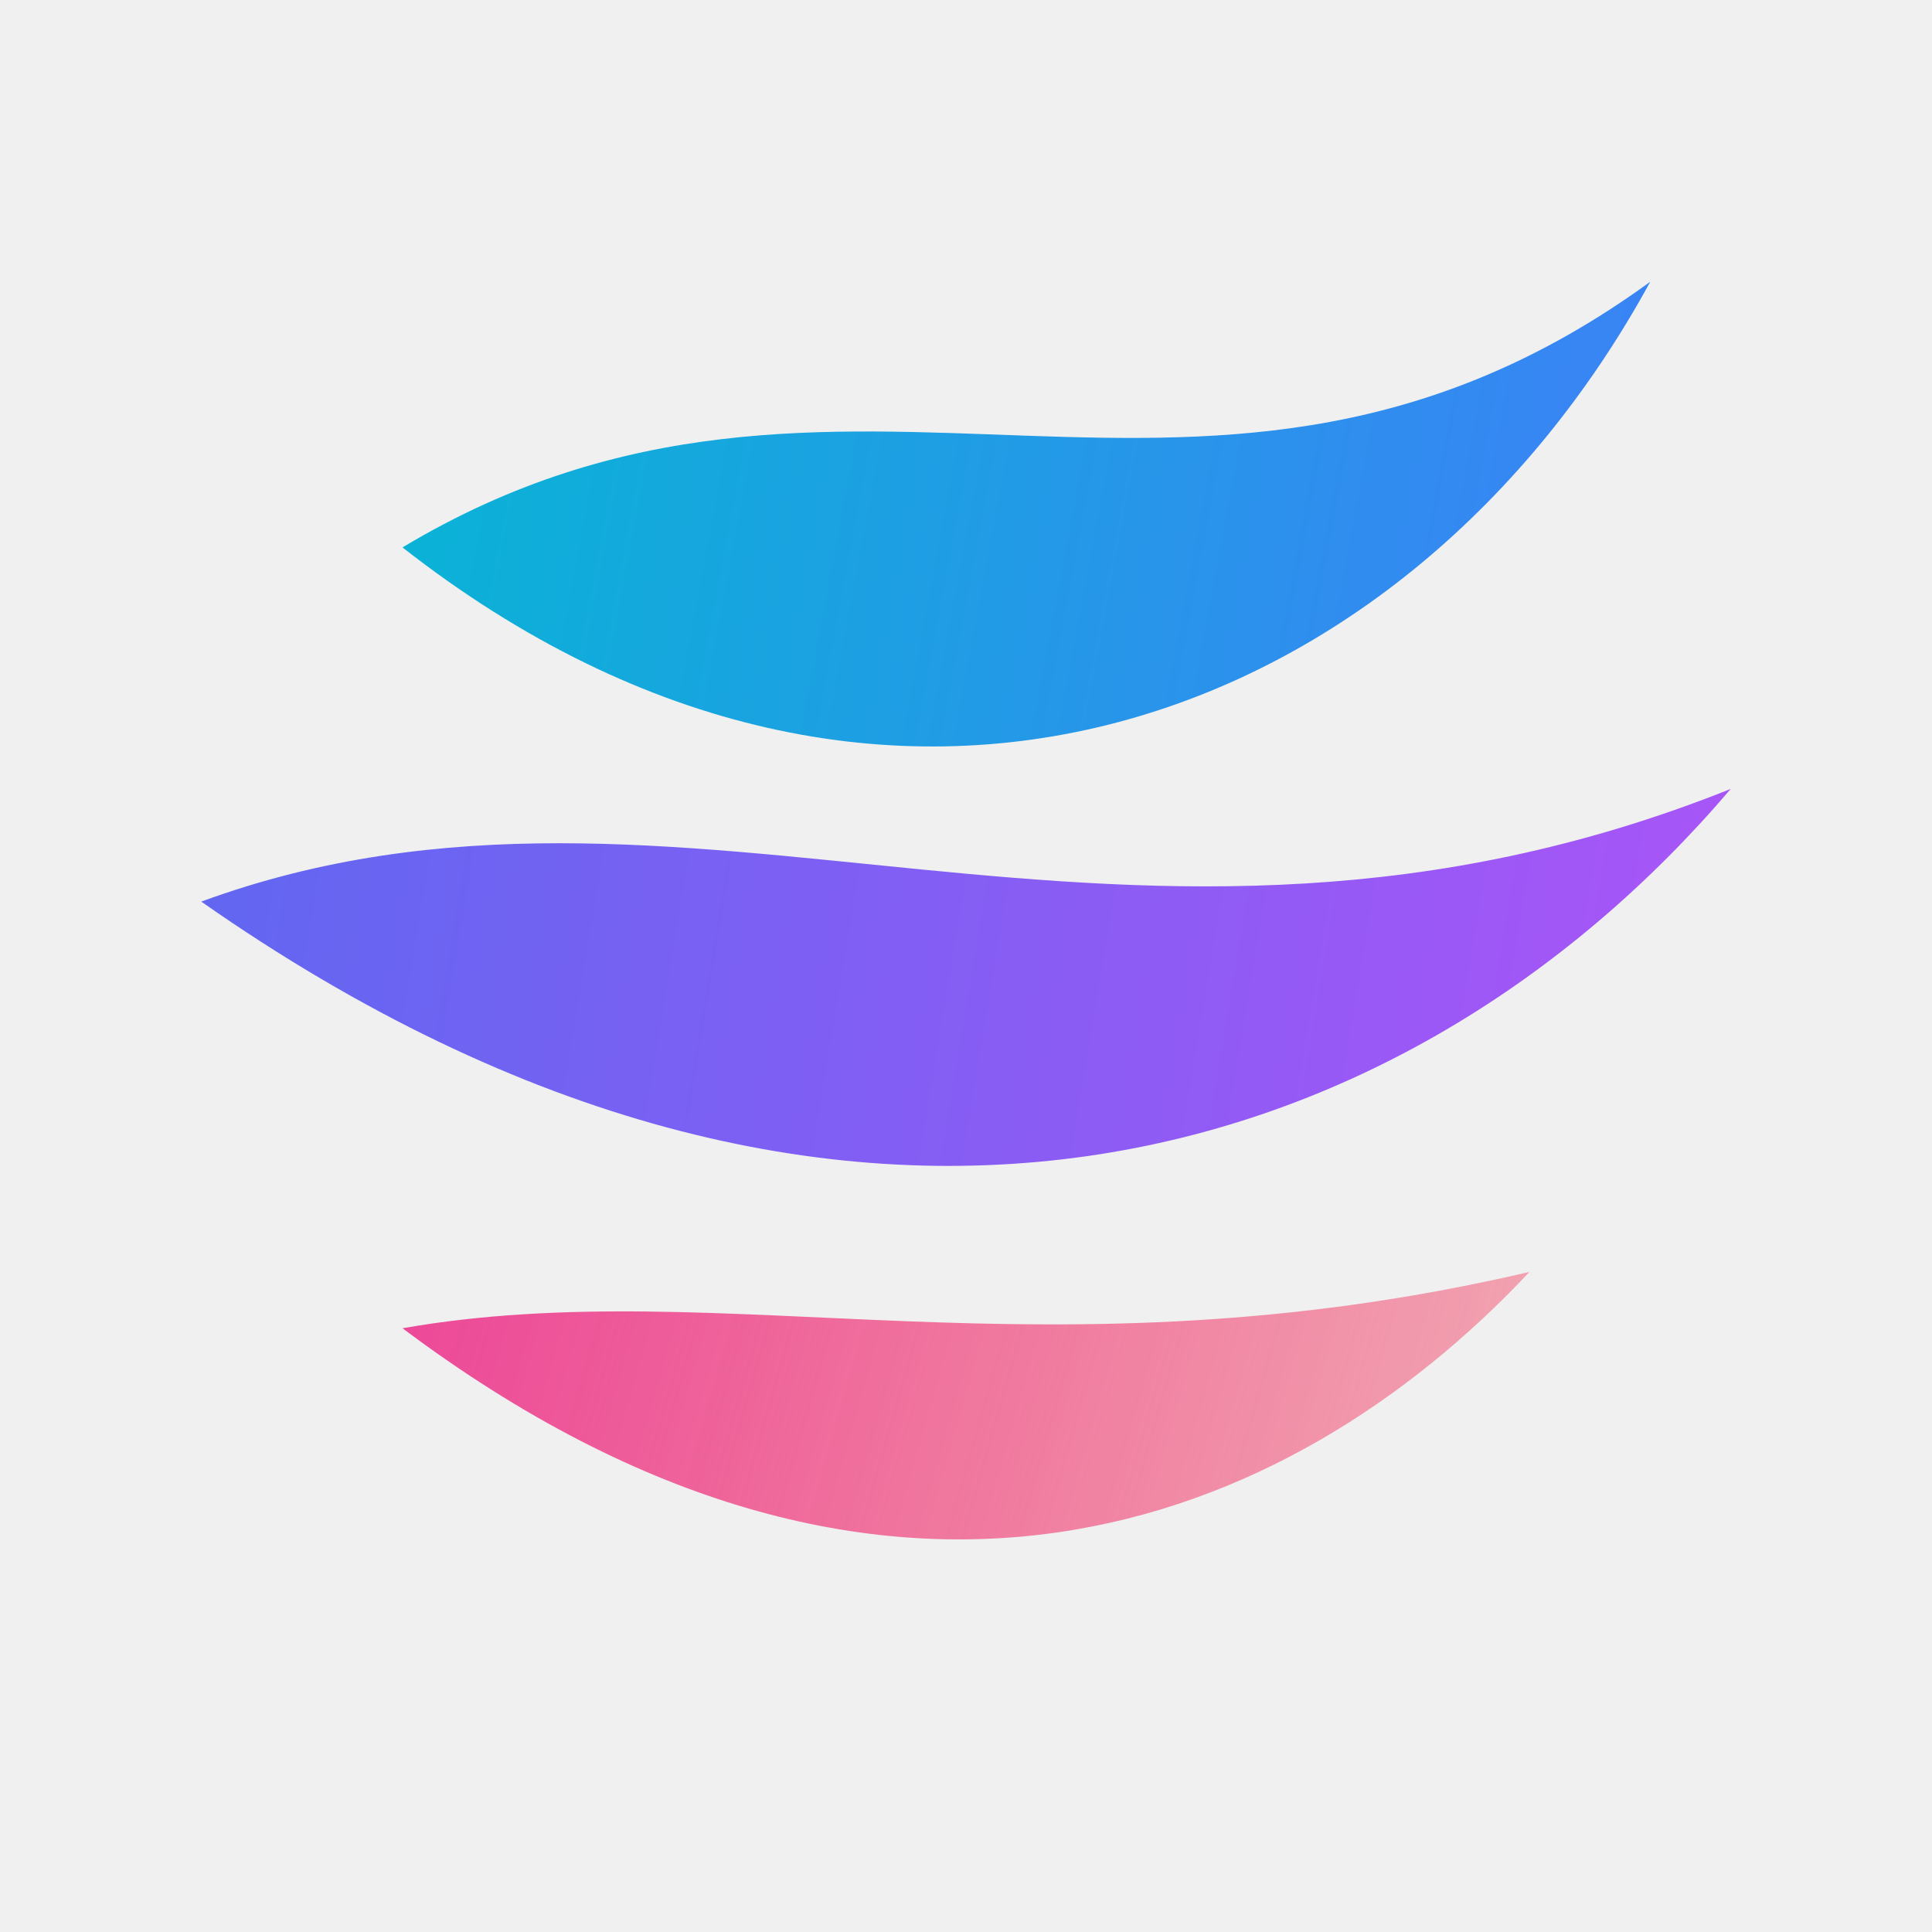
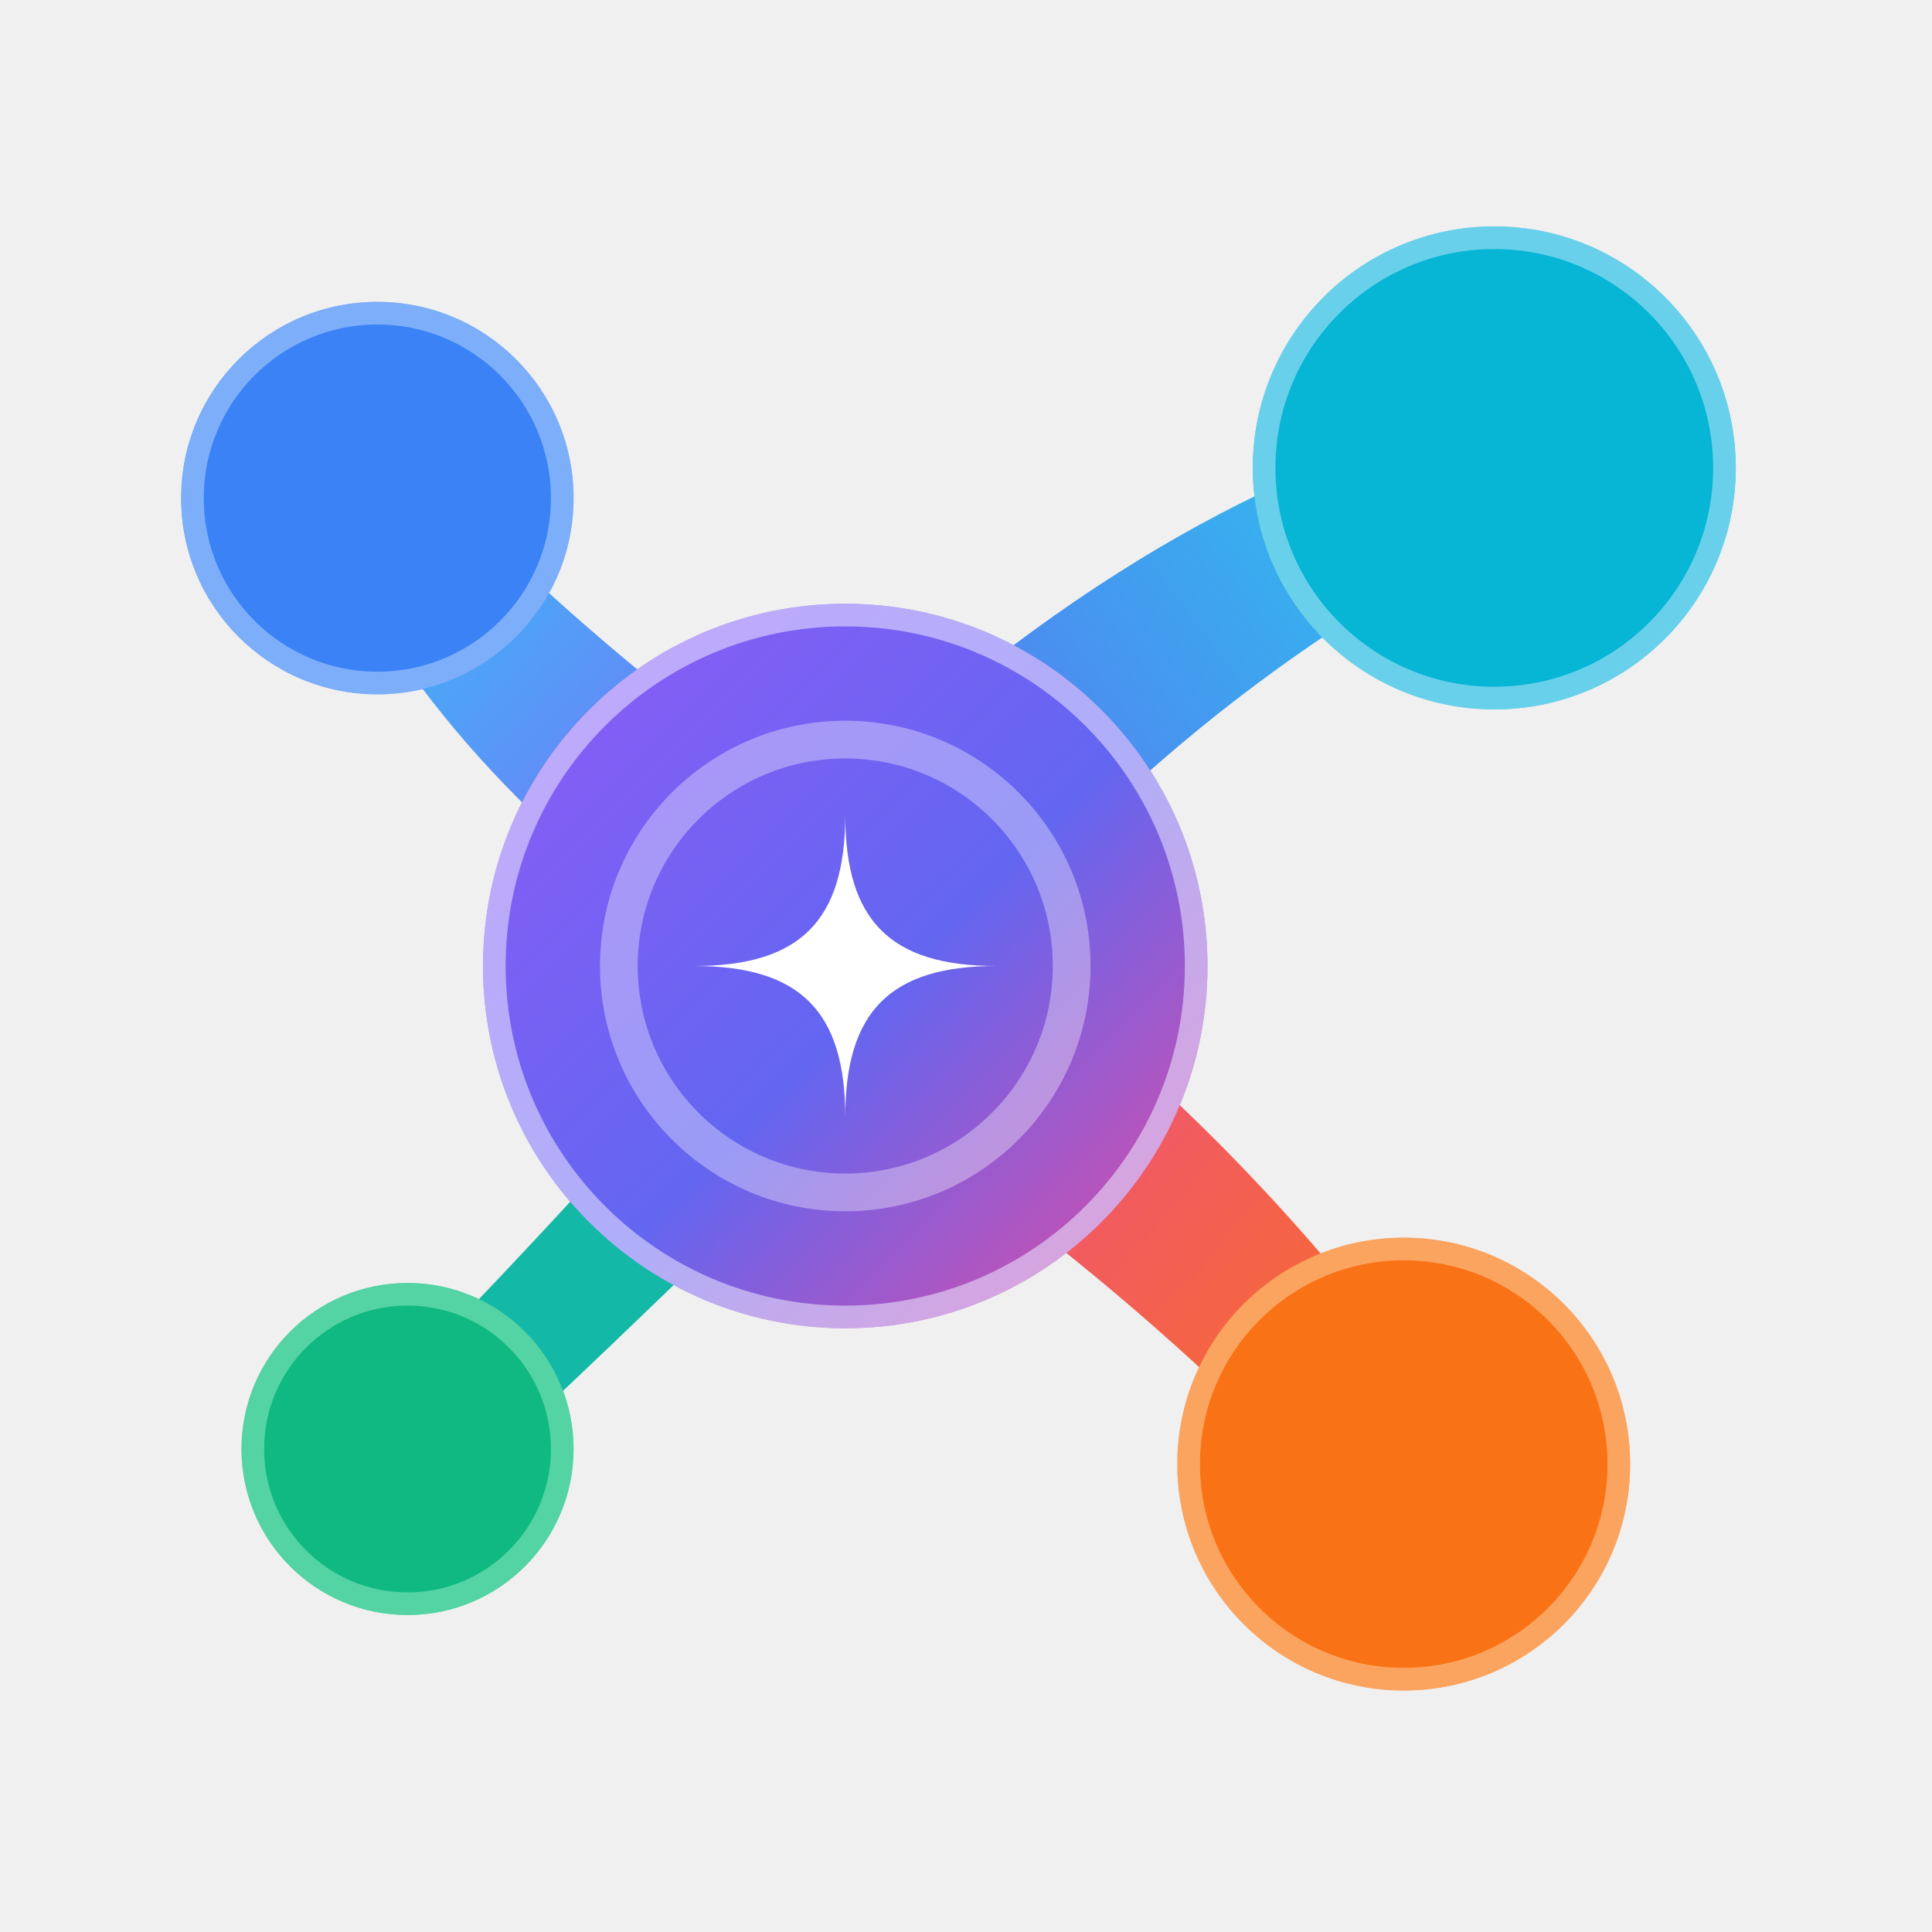
- <svg xmlns="http://www.w3.org/2000/svg" viewBox="0 0 24 24" width="24" height="24" fill="none">
+ <svg xmlns="http://www.w3.org/2000/svg" viewBox="0 0 128 128" width="24" height="24" fill="none">
  <defs>
-     <linearGradient id="w1-sm" x1="4" y1="6" x2="20" y2="9" gradientUnits="userSpaceOnUse">
-       <stop offset="0%" stop-color="#06B6D4" />
-       <stop offset="100%" stop-color="#3B82F6" />
+     <linearGradient id="g2a-hub" x1="36" y1="42" x2="82" y2="88" gradientUnits="userSpaceOnUse">
+       <stop offset="0%" stop-color="#8B5CF6" />
+       <stop offset="50%" stop-color="#6366F1" />
+       <stop offset="100%" stop-color="#EC4899" />
    </linearGradient>
-     <linearGradient id="w2-sm" x1="3" y1="11" x2="21" y2="14" gradientUnits="userSpaceOnUse">
+     <linearGradient id="g2a-arm1" x1="56" y1="64" x2="104" y2="28" gradientUnits="userSpaceOnUse">
      <stop offset="0%" stop-color="#6366F1" />
-       <stop offset="100%" stop-color="#A855F7" />
+       <stop offset="100%" stop-color="#22D3EE" />
    </linearGradient>
-     <linearGradient id="w3-sm" x1="5" y1="16" x2="19" y2="20" gradientUnits="userSpaceOnUse">
+     <linearGradient id="g2a-arm2" x1="56" y1="64" x2="24" y2="34" gradientUnits="userSpaceOnUse">
+       <stop offset="0%" stop-color="#8B5CF6" />
+       <stop offset="100%" stop-color="#38BDF8" />
+     </linearGradient>
+     <linearGradient id="g2a-arm3" x1="56" y1="64" x2="96" y2="100" gradientUnits="userSpaceOnUse">
      <stop offset="0%" stop-color="#EC4899" />
-       <stop offset="100%" stop-color="#F43F5E" stop-opacity="0.4" />
+       <stop offset="100%" stop-color="#F97316" />
    </linearGradient>
  </defs>
-   <path d="M 5 16.5 C 9 15.8, 13 17.2, 19 15.8 C 16 19, 11 21, 5 16.5 Z" fill="url(#w3-sm)" />
-   <path d="M 2.5 11.2 C 8.5 9, 14 12.8, 21.5 9.8 C 17.5 14.5, 10.5 16.8, 2.5 11.2 Z" fill="url(#w2-sm)" />
-   <path d="M 5 6.8 C 10.5 3.5, 15 7.5, 20.5 3.5 C 17.5 9, 11 11.5, 5 6.8 Z" fill="url(#w1-sm)" />
+   <path d="M 52 56 Q 74 34, 96 28 L 100 35 Q 78 46, 62 66 Z" fill="url(#g2a-arm1)" />
+   <path d="M 48 64 Q 30 52, 22 36 L 28 31 Q 40 44, 58 56 Z" fill="url(#g2a-arm2)" />
+   <path d="M 62 60 Q 82 74, 96 94 L 89 100 Q 72 82, 52 70 Z" fill="url(#g2a-arm3)" />
+   <path d="M 50 66 Q 36 82, 24 94 L 30 99 Q 44 86, 58 72 Z" fill="#14B8A6" />
+   <circle cx="99" cy="31" r="16" fill="#06B6D4" />
+   <circle cx="99" cy="31" r="15.25" stroke="#BAE6FD" stroke-opacity="0.55" stroke-width="1.5" />
+   <circle cx="25" cy="33" r="13" fill="#3B82F6" />
+   <circle cx="25" cy="33" r="12.25" stroke="#BFDBFE" stroke-opacity="0.5" stroke-width="1.5" />
+   <circle cx="93" cy="97" r="15" fill="#F97316" />
+   <circle cx="93" cy="97" r="14.25" stroke="#FED7AA" stroke-opacity="0.5" stroke-width="1.5" />
+   <circle cx="27" cy="96" r="11" fill="#10B981" />
+   <circle cx="27" cy="96" r="10.25" stroke="#A7F3D0" stroke-opacity="0.45" stroke-width="1.5" />
+   <circle cx="56" cy="64" r="24" fill="url(#g2a-hub)" />
+   <circle cx="56" cy="64" r="23.25" stroke="#EDE9FE" stroke-opacity="0.55" stroke-width="1.5" />
+   <circle cx="56" cy="64" r="15" stroke="#FFFFFF" stroke-opacity="0.35" stroke-width="2.5" />
+   <path d="M 56 54 C 56 61, 59 64, 66 64 C 59 64, 56 67, 56 74 C 56 67, 53 64, 46 64 C 53 64, 56 61, 56 54 Z" fill="#FFFFFF" />
</svg>
